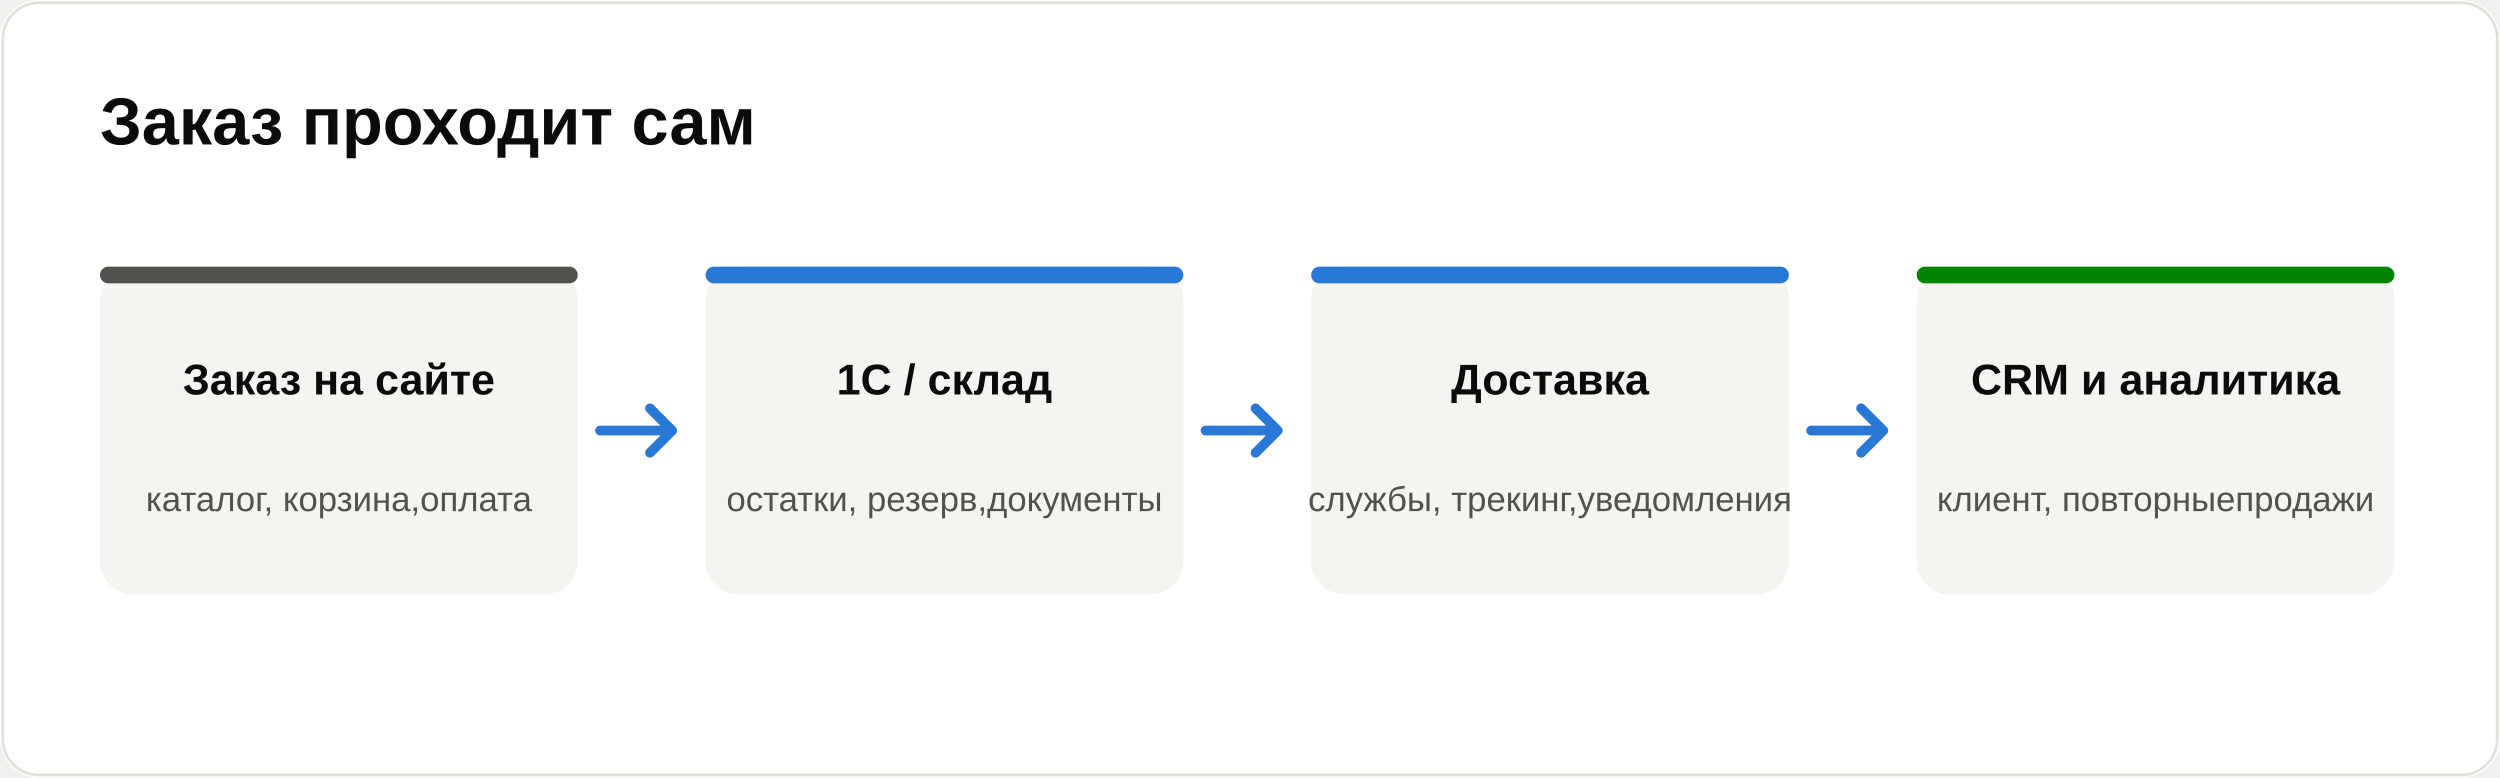
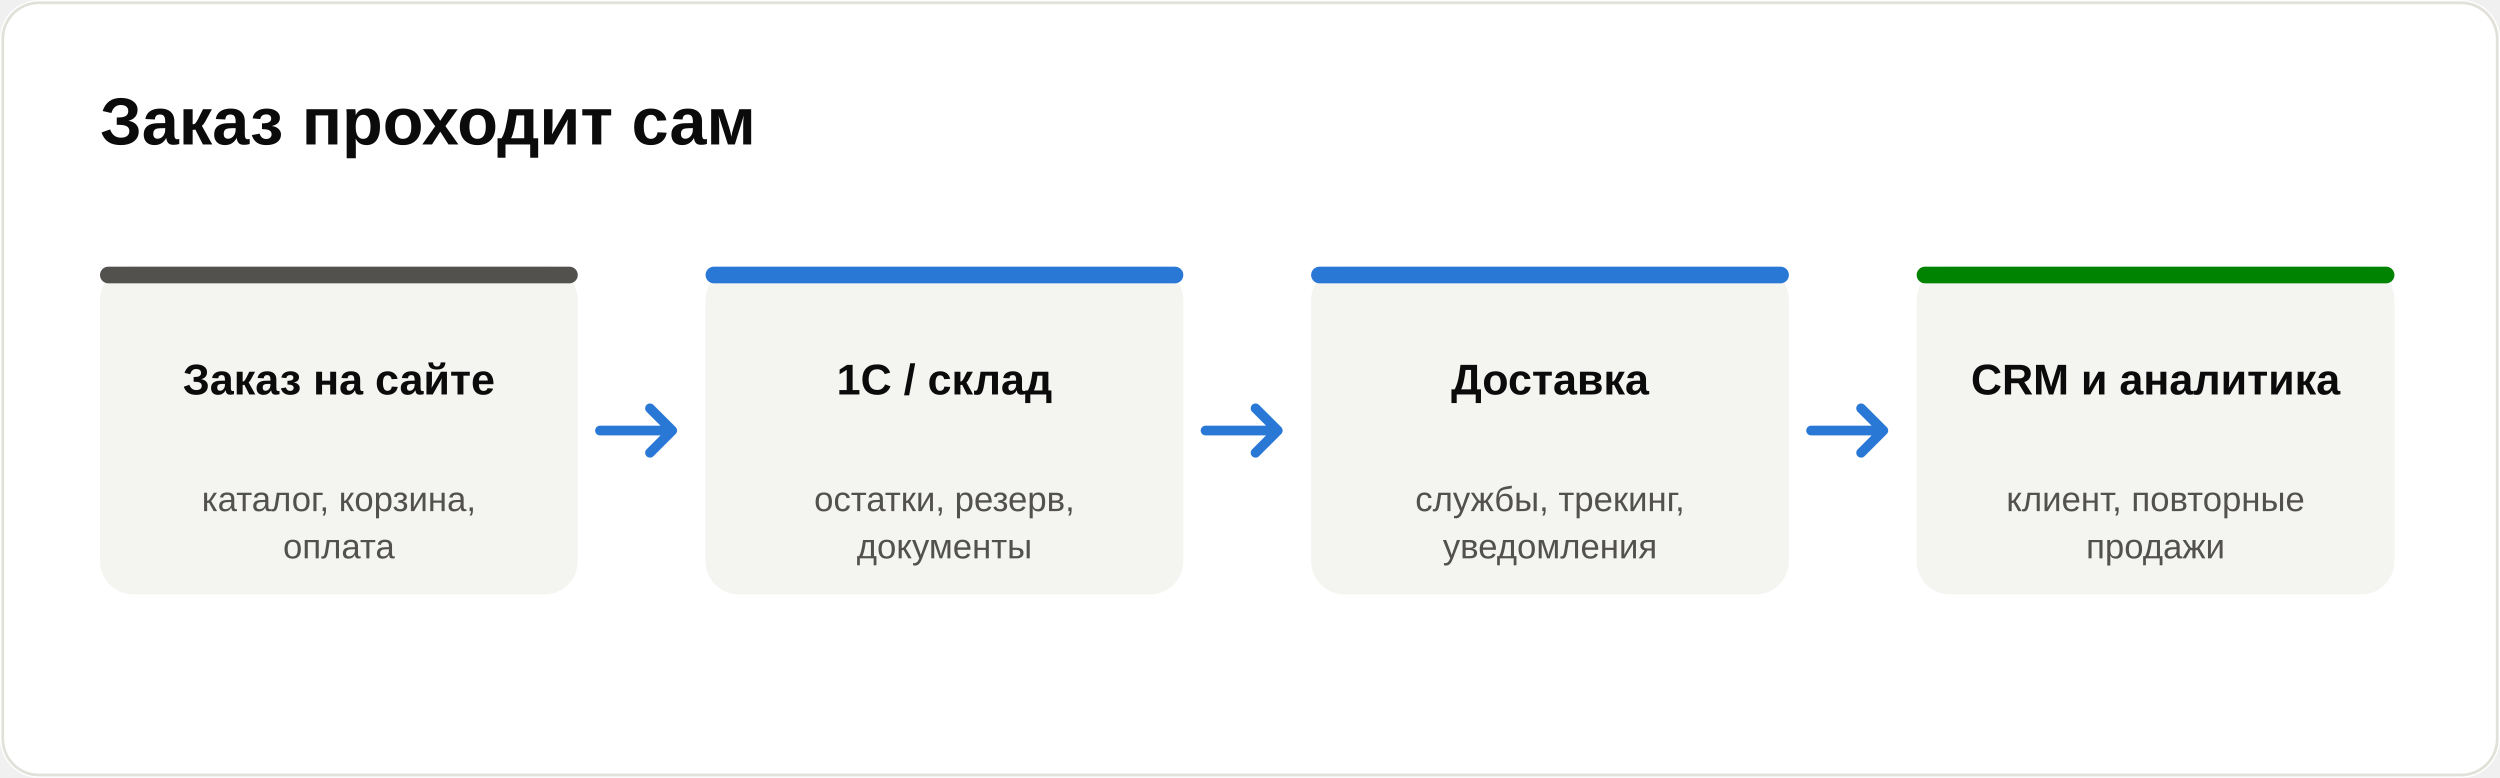
<svg xmlns="http://www.w3.org/2000/svg" viewBox="0 0 900 280" font-family="system-ui,-apple-system,'Segoe UI',Arial,sans-serif" role="img" aria-label="Заказ проходит сам">
  <rect width="900" height="280" fill="#ffffff" rx="14" />
  <rect x="1" y="1" width="898" height="278" fill="none" stroke="#e1e0d9" rx="13" />
  <text x="36" y="52" font-size="24" font-weight="700" fill="#0b0b0b">Заказ проходит сам</text>
  <rect x="36" y="96" width="172" height="118" fill="#f4f4f1" rx="12" />
  <rect x="36" y="96" width="172" height="6" fill="#52514e" rx="3" />
  <text x="122.0" y="142" font-size="15.5" font-weight="700" fill="#0b0b0b" text-anchor="middle">Заказ на сайте</text>
-   <text x="122.0" y="184" font-size="12.5" fill="#52514e" text-anchor="middle">каталог, корзина,
- оплата</text>
+   <text x="122.0" y="184" font-size="12.5" fill="#52514e" text-anchor="middle">каталог, корзина,</text>
+   <text x="122.0" y="201" font-size="12.5" fill="#52514e" text-anchor="middle">оплата</text>
  <path d="M 216 155.0 l 26 0 m -8 -8 l 8 8 l -8 8" stroke="#2a78d6" stroke-width="3.5" fill="none" stroke-linecap="round" stroke-linejoin="round" />
  <rect x="254" y="96" width="172" height="118" fill="#f4f4f1" rx="12" />
  <rect x="254" y="96" width="172" height="6" fill="#2a78d6" rx="3" />
  <text x="340.0" y="142" font-size="15.5" font-weight="700" fill="#0b0b0b" text-anchor="middle">1С / склад</text>
-   <text x="340.0" y="184" font-size="12.5" fill="#52514e" text-anchor="middle">остатки, резерв,
- документы</text>
+   <text x="340.0" y="184" font-size="12.5" fill="#52514e" text-anchor="middle">остатки, резерв,</text>
+   <text x="340.0" y="201" font-size="12.5" fill="#52514e" text-anchor="middle">документы</text>
  <path d="M 434 155.0 l 26 0 m -8 -8 l 8 8 l -8 8" stroke="#2a78d6" stroke-width="3.5" fill="none" stroke-linecap="round" stroke-linejoin="round" />
  <rect x="472" y="96" width="172" height="118" fill="#f4f4f1" rx="12" />
  <rect x="472" y="96" width="172" height="6" fill="#2a78d6" rx="3" />
  <text x="558.0" y="142" font-size="15.5" font-weight="700" fill="#0b0b0b" text-anchor="middle">Доставка</text>
-   <text x="558.0" y="184" font-size="12.5" fill="#52514e" text-anchor="middle">службы, трекинг,
- уведомления</text>
+   <text x="558.0" y="184" font-size="12.5" fill="#52514e" text-anchor="middle">службы, трекинг,</text>
+   <text x="558.0" y="201" font-size="12.5" fill="#52514e" text-anchor="middle">уведомления</text>
  <path d="M 652 155.0 l 26 0 m -8 -8 l 8 8 l -8 8" stroke="#2a78d6" stroke-width="3.5" fill="none" stroke-linecap="round" stroke-linejoin="round" />
  <rect x="690" y="96" width="172" height="118" fill="#f4f4f1" rx="12" />
  <rect x="690" y="96" width="172" height="6" fill="#008300" rx="3" />
  <text x="776.0" y="142" font-size="15.5" font-weight="700" fill="#0b0b0b" text-anchor="middle">CRM и аналитика</text>
-   <text x="776.0" y="184" font-size="12.5" fill="#52514e" text-anchor="middle">клиент, повторные
- продажи</text>
+   <text x="776.0" y="184" font-size="12.5" fill="#52514e" text-anchor="middle">клиент, повторные</text>
+   <text x="776.0" y="201" font-size="12.5" fill="#52514e" text-anchor="middle">продажи</text>
</svg>
